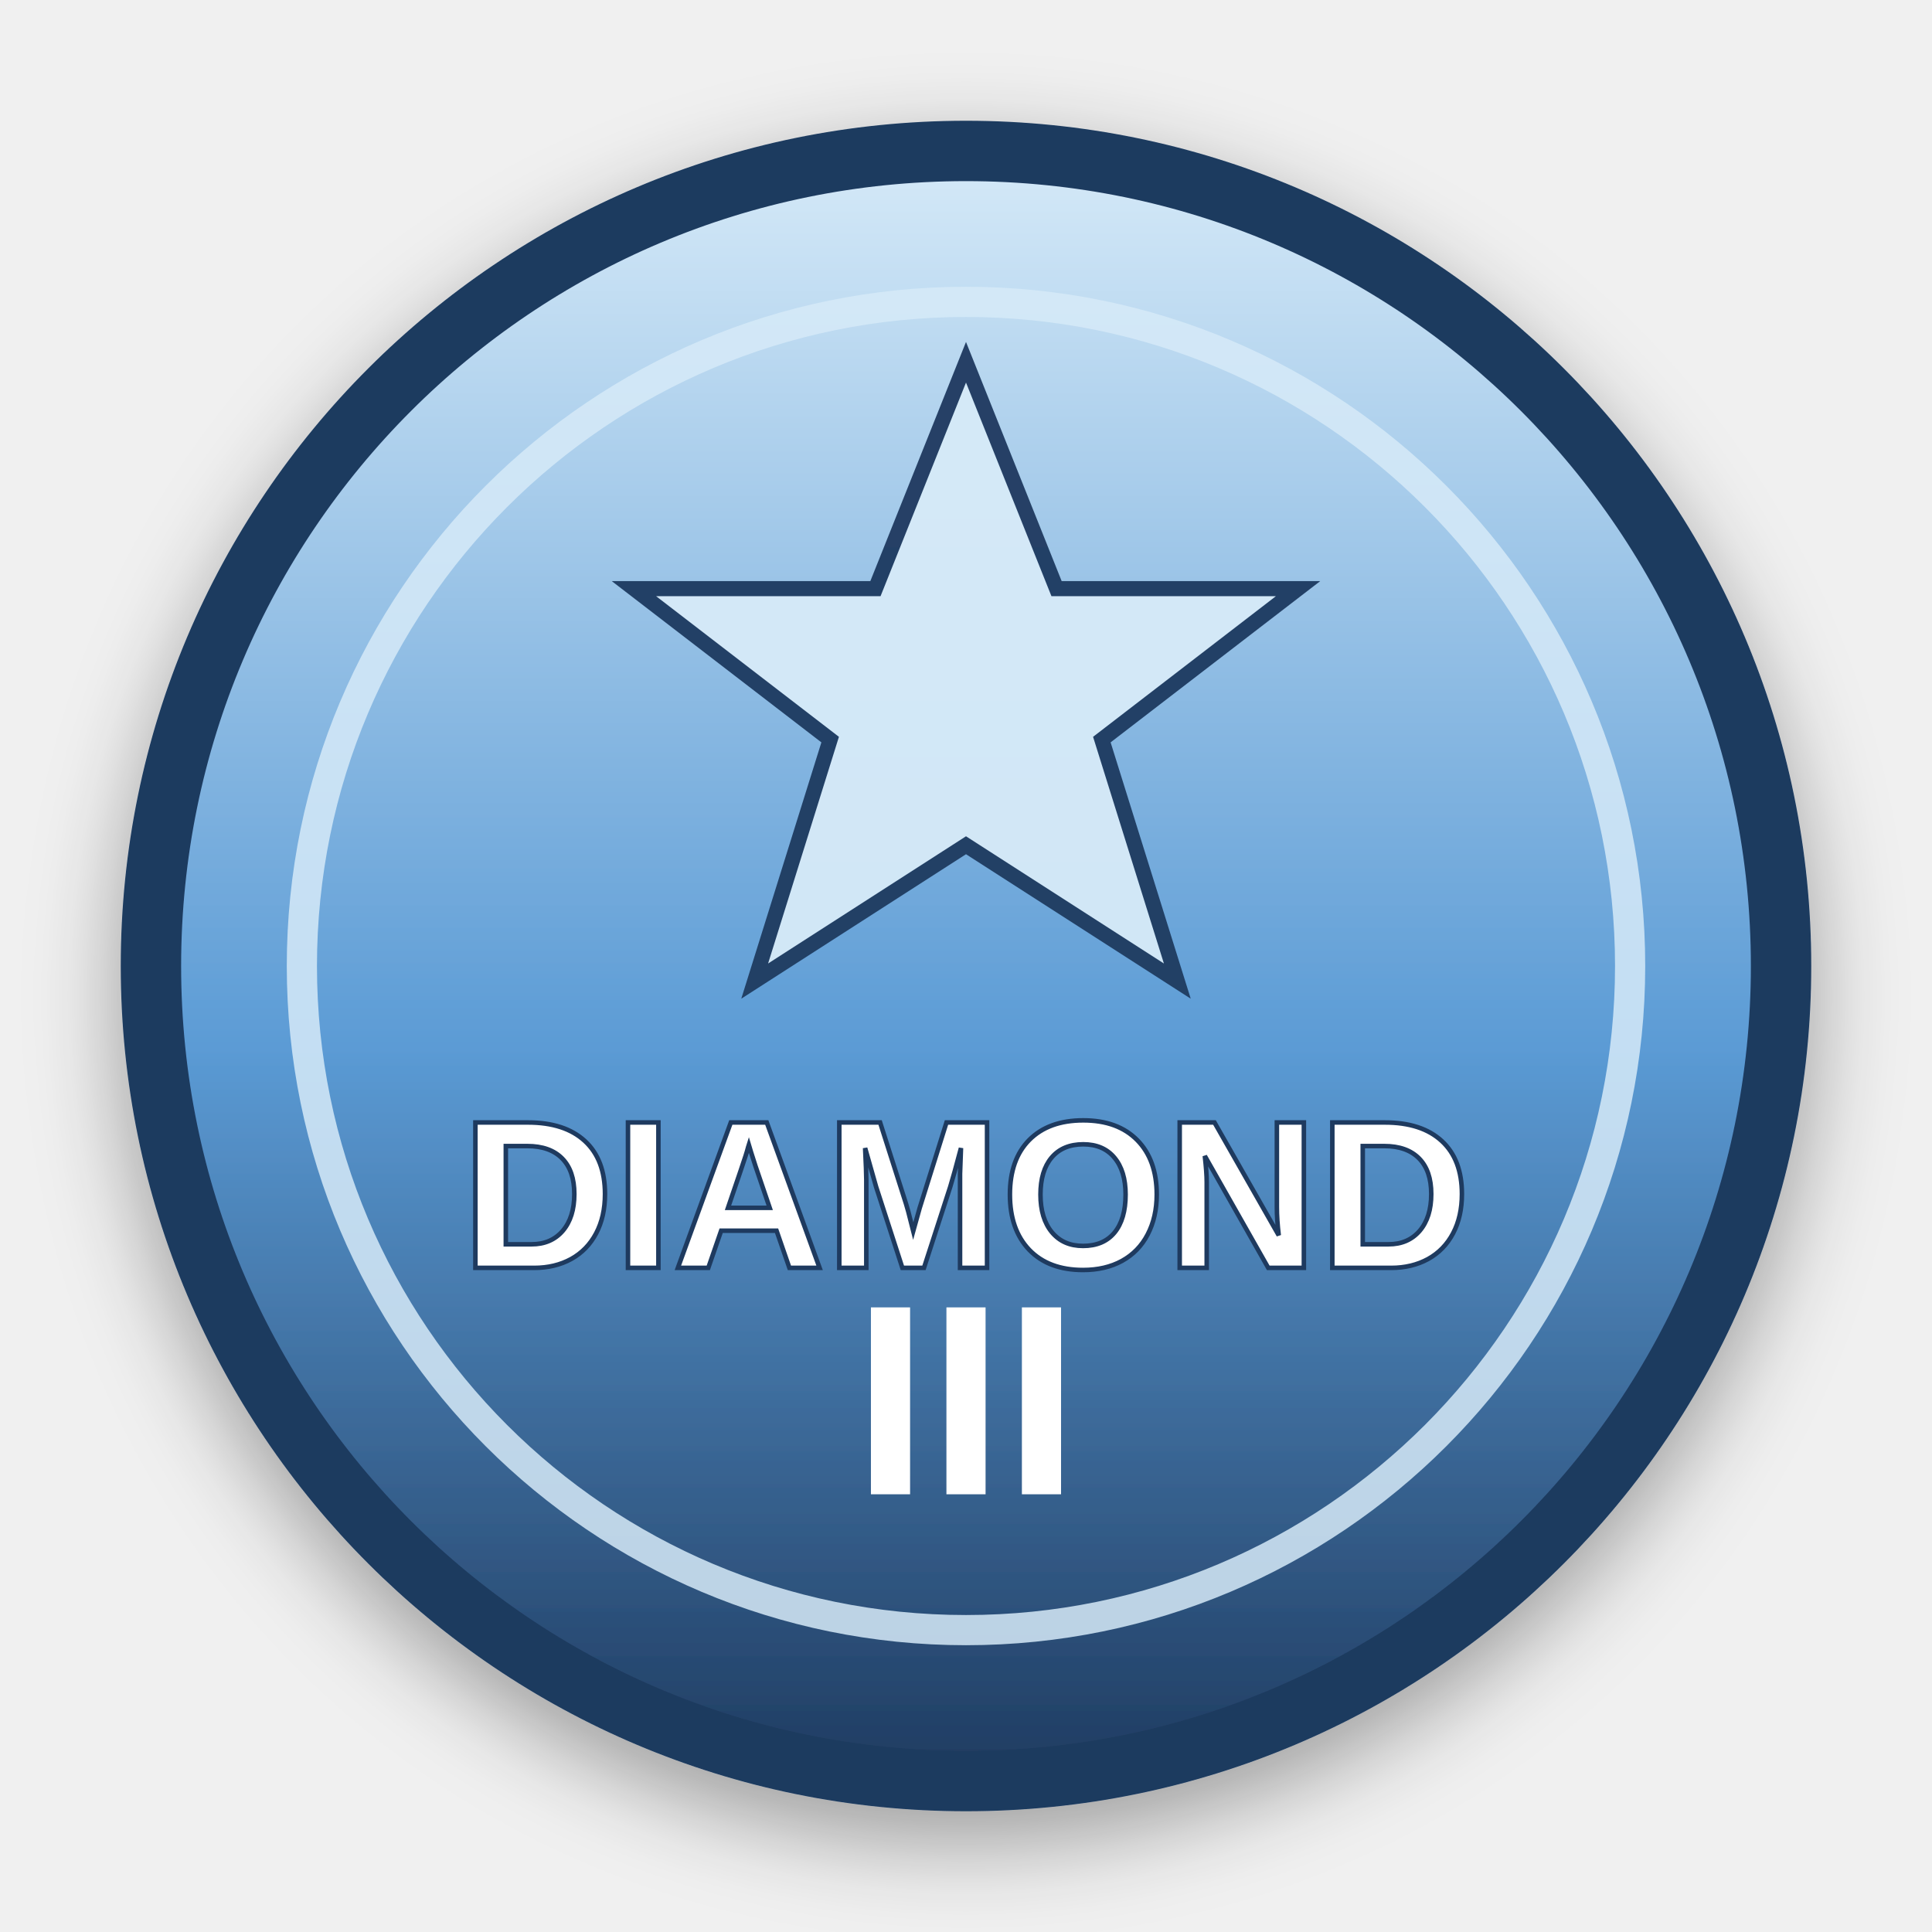
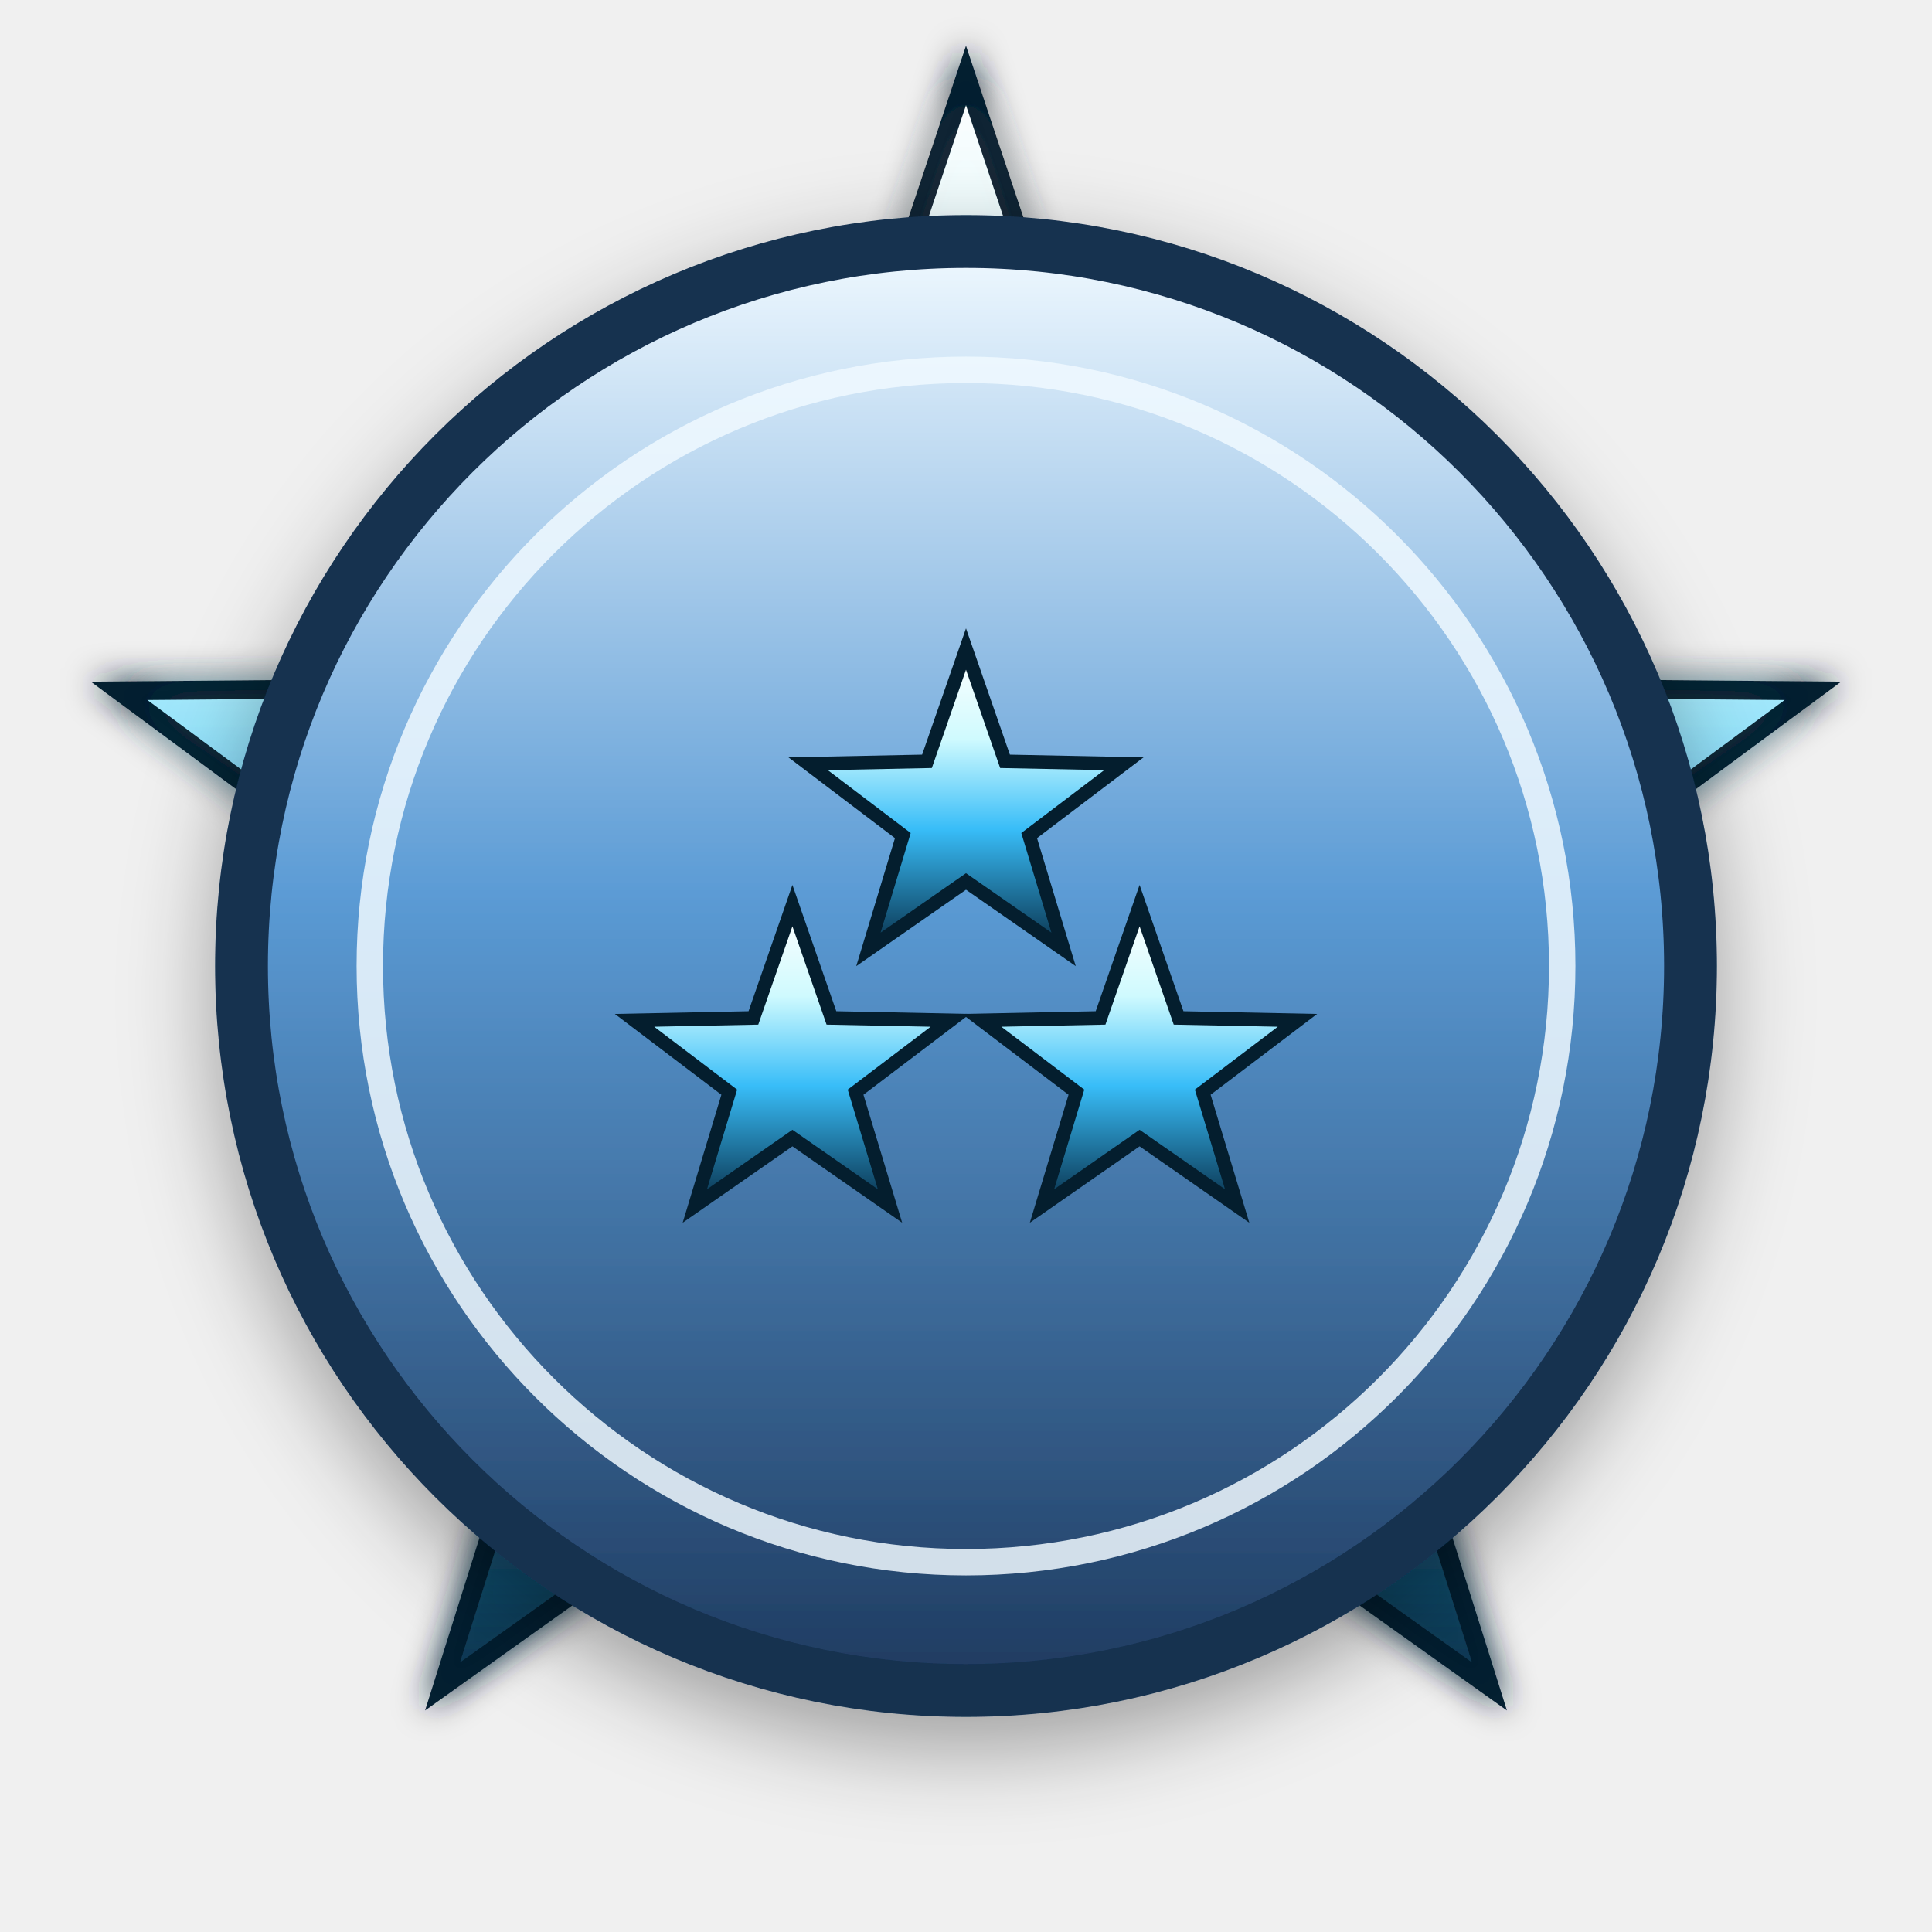
<svg xmlns="http://www.w3.org/2000/svg" width="256" height="256" viewBox="0 0 256 256" role="img" aria-label="DIAMOND III badge">
  <defs>
    <linearGradient id="g" x1="0" y1="0" x2="0" y2="1">
-       <stop offset="0%" stop-color="#D6EAF8" />
-       <stop offset="55%" stop-color="#5B9BD5" />
+       <stop offset="0%" stop-color="#F0F9FF" />
+       <stop offset="45%" stop-color="#5B9BD5" />
      <stop offset="100%" stop-color="#1E3A5F" />
    </linearGradient>
-     <filter id="shadow" x="-20%" y="-20%" width="140%" height="140%">
+     <linearGradient id="starMetal" x1="0" y1="0" x2="0" y2="1">
+       <stop offset="0%" stop-color="#FFFFFF" />
+       <stop offset="30%" stop-color="#CFFAFE" />
+       <stop offset="60%" stop-color="#38BDF8" />
+       <stop offset="100%" stop-color="#082F49" />
+     </linearGradient>
+     <filter id="starGlow" x="-30%" y="-30%" width="160%" height="160%">
+       <feGaussianBlur stdDeviation="2.2" result="b" />
+       <feMerge>
+         <feMergeNode in="b" />
+         <feMergeNode in="SourceGraphic" />
+       </feMerge>
+     </filter>
+     <linearGradient id="innerStarMetal" x1="0" y1="0" x2="0" y2="1">
+       <stop offset="0%" stop-color="#FFFFFF" />
+       <stop offset="30%" stop-color="#CFFAFE" />
+       <stop offset="60%" stop-color="#38BDF8" />
+       <stop offset="100%" stop-color="#082F49" />
+     </linearGradient>
+     <filter id="shadow" x="-40%" y="-40%" width="180%" height="180%">
      <feDropShadow dx="0" dy="4" stdDeviation="6" flood-opacity="0.35" />
    </filter>
  </defs>
  <rect width="256" height="256" fill="none" />
+   <g filter="url(#starGlow)">
+     <g>
+       <animateTransform attributeName="transform" type="rotate" values="0 128 128;360 128 128" dur="10s" repeatCount="indefinite" />
+       <polygon points="128.00,10.00 155.04,90.79 240.22,91.54 171.75,142.21 197.36,223.46 128.00,174.00 58.64,223.46 84.25,142.21 15.78,91.54 100.96,90.79" fill="url(#starMetal)" stroke="#041E2E" stroke-width="2.5" opacity="0.98" />
+     </g>
+   </g>
  <g filter="url(#shadow)">
-     <circle cx="128" cy="128" r="108" fill="url(#g)" stroke="#1E3A5F" stroke-width="8" />
-     <circle cx="128" cy="128" r="88" fill="none" stroke="#D6EAF8" stroke-width="4" opacity="0.85" />
-     <polygon points="128,48 140,78 172,78 146,98 156,130 128,112 100,130 110,98 84,78 116,78" fill="#D6EAF8" stroke="#1E3A5F" stroke-width="2" opacity="0.95" />
+     <circle cx="128" cy="128" r="96" fill="url(#g)" stroke="#16304F" stroke-width="7" />
+     <circle cx="128" cy="128" r="79" fill="none" stroke="#F0F9FF" stroke-width="3.5" opacity="0.85" />
  </g>
-   <text x="128" y="168" text-anchor="middle" font-family="Segoe UI, Arial, sans-serif" font-size="28" font-weight="700" fill="#FFFFFF" stroke="#1E3A5F" stroke-width="0.6">DIAMOND</text>
-   <text x="128" y="198" text-anchor="middle" font-family="Segoe UI, Arial, sans-serif" font-size="36" font-weight="700" fill="#FFFFFF">III</text>
+   <g>
+     <polygon points="128.00,86.00 133.17,100.88 148.92,101.20 136.37,110.72 140.93,125.80 128.00,116.80 115.07,125.80 119.63,110.72 107.08,101.20 122.83,100.88" fill="url(#innerStarMetal)" stroke="#041E2E" stroke-width="1.8" />
+     <polygon points="105.00,120.00 110.17,134.88 125.92,135.20 113.37,144.72 117.93,159.80 105.00,150.80 92.07,159.80 96.63,144.72 84.08,135.20 99.83,134.88" fill="url(#innerStarMetal)" stroke="#041E2E" stroke-width="1.8" />
+     <polygon points="151.00,120.00 156.17,134.88 171.92,135.20 159.37,144.72 163.93,159.80 151.00,150.80 138.07,159.80 142.63,144.72 130.08,135.20 145.83,134.88" fill="url(#innerStarMetal)" stroke="#041E2E" stroke-width="1.8" />
+   </g>
</svg>
